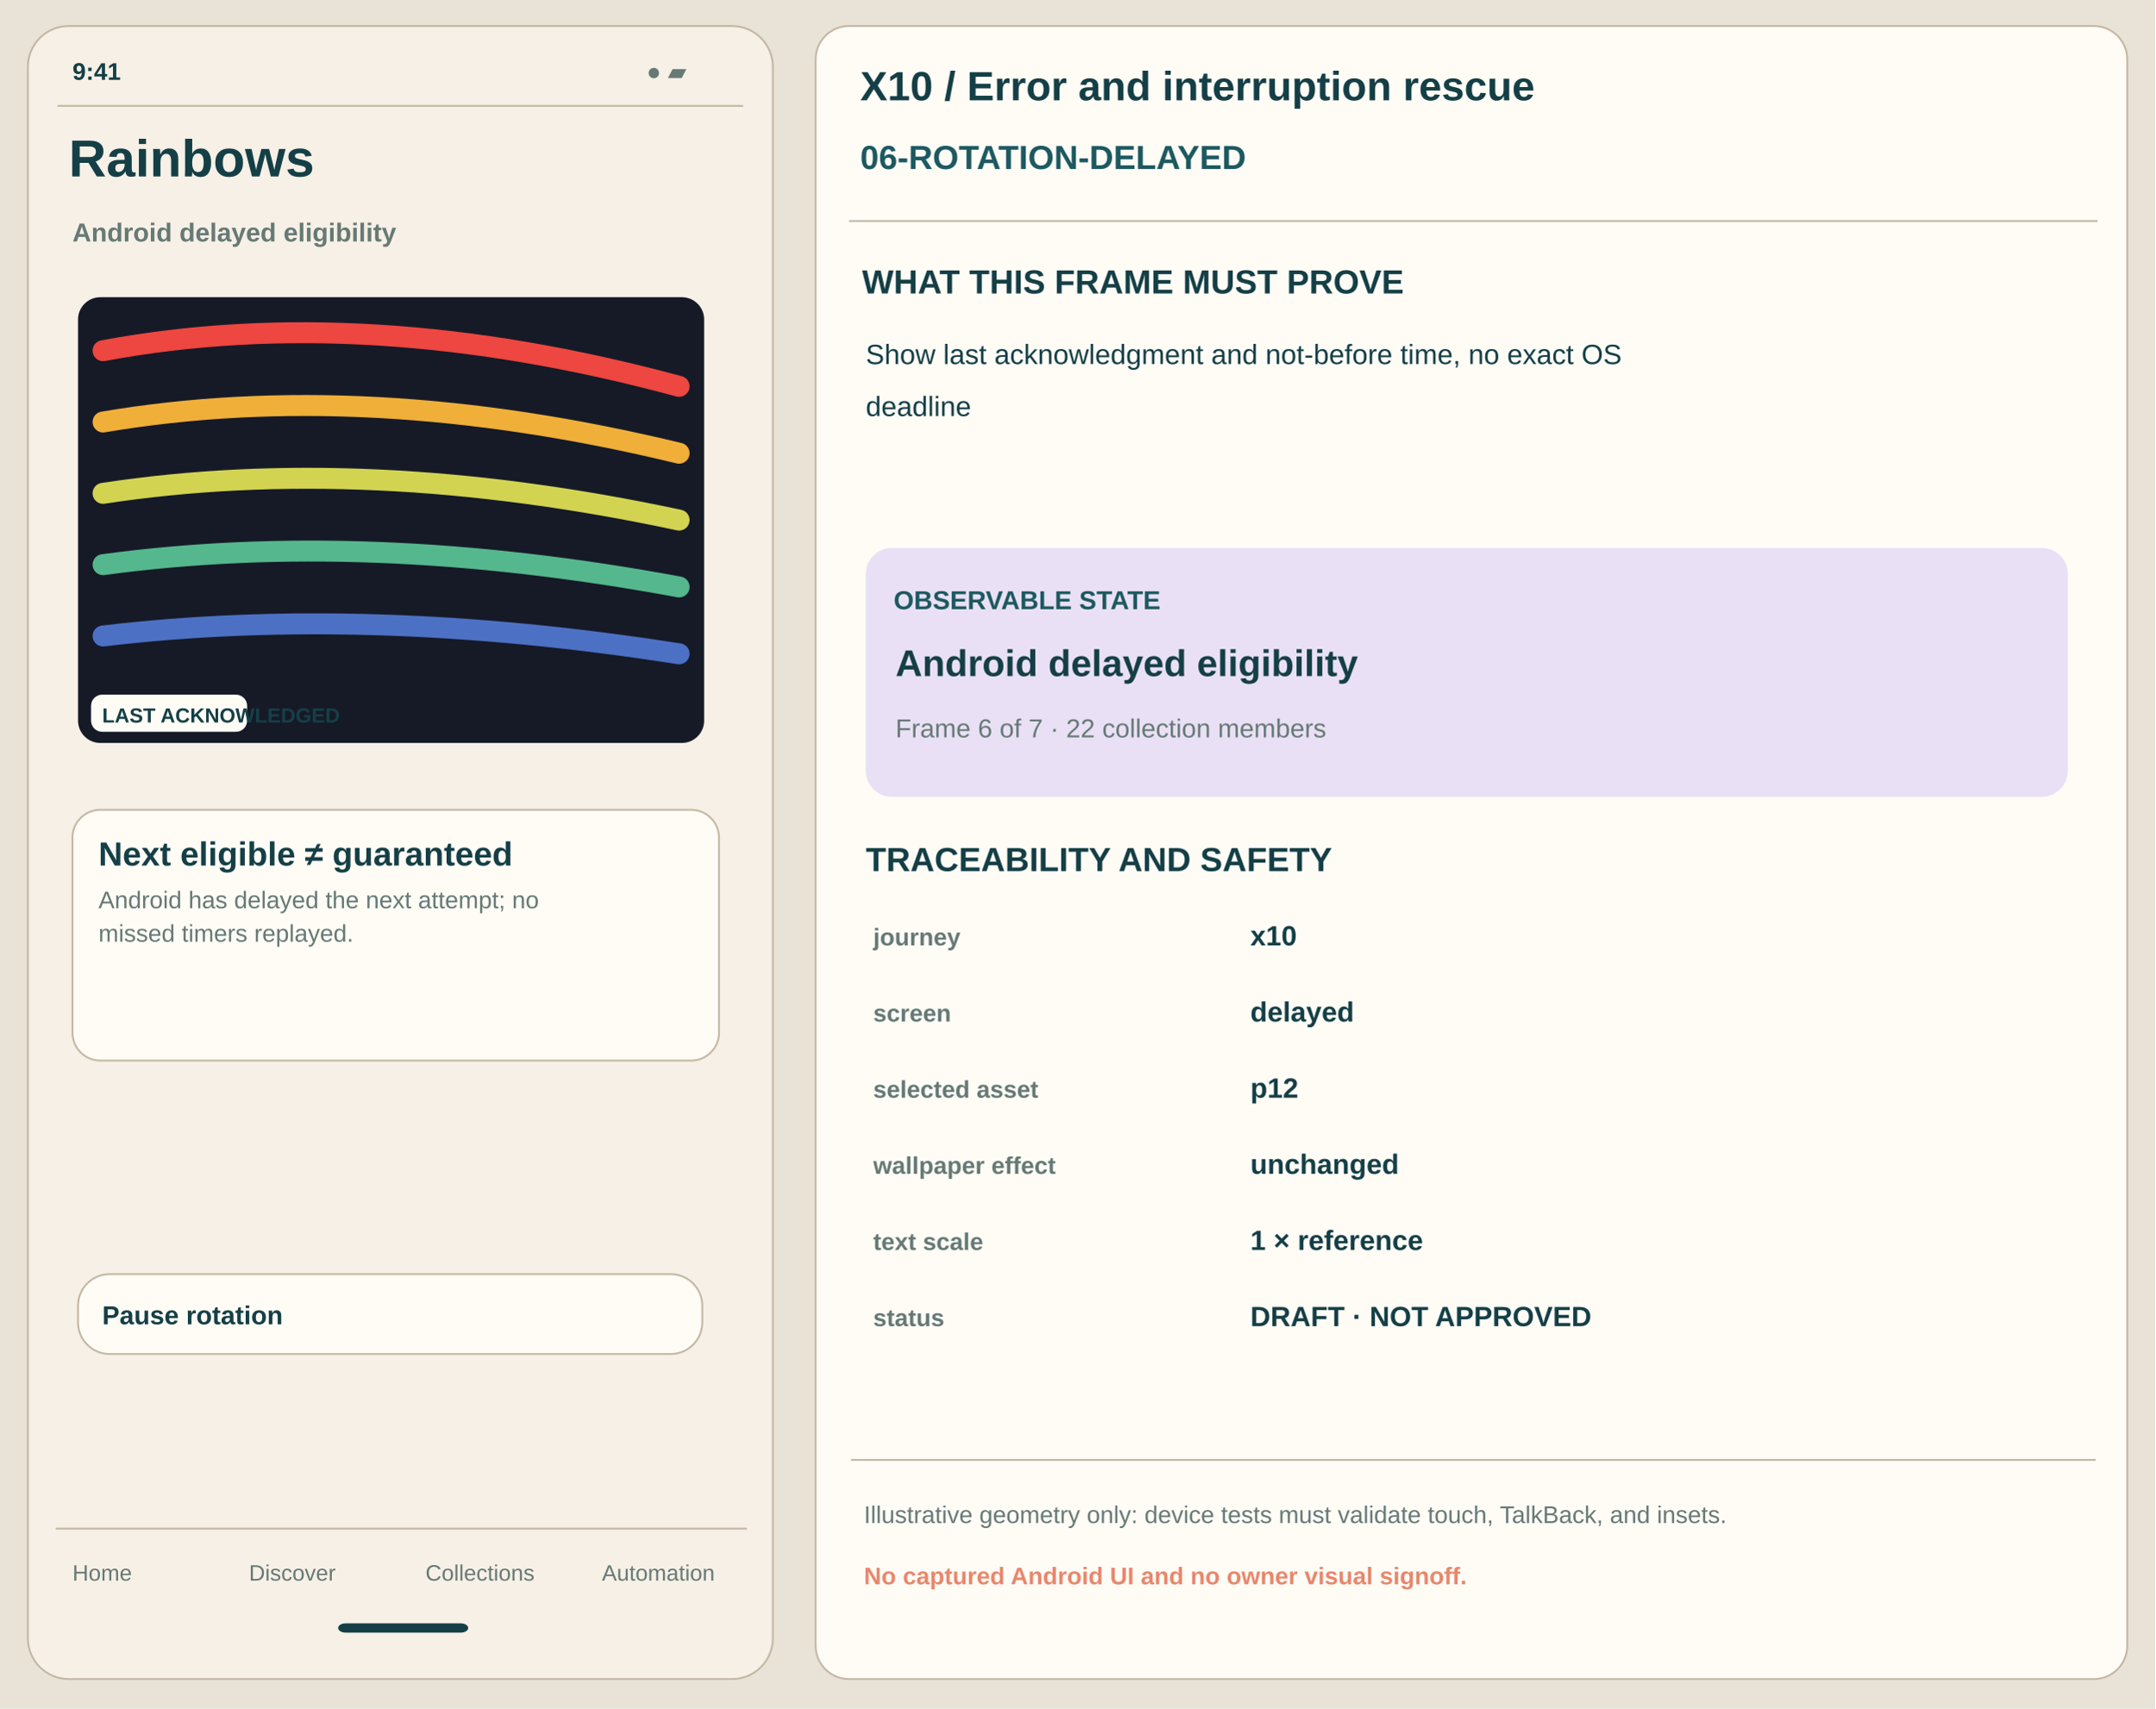
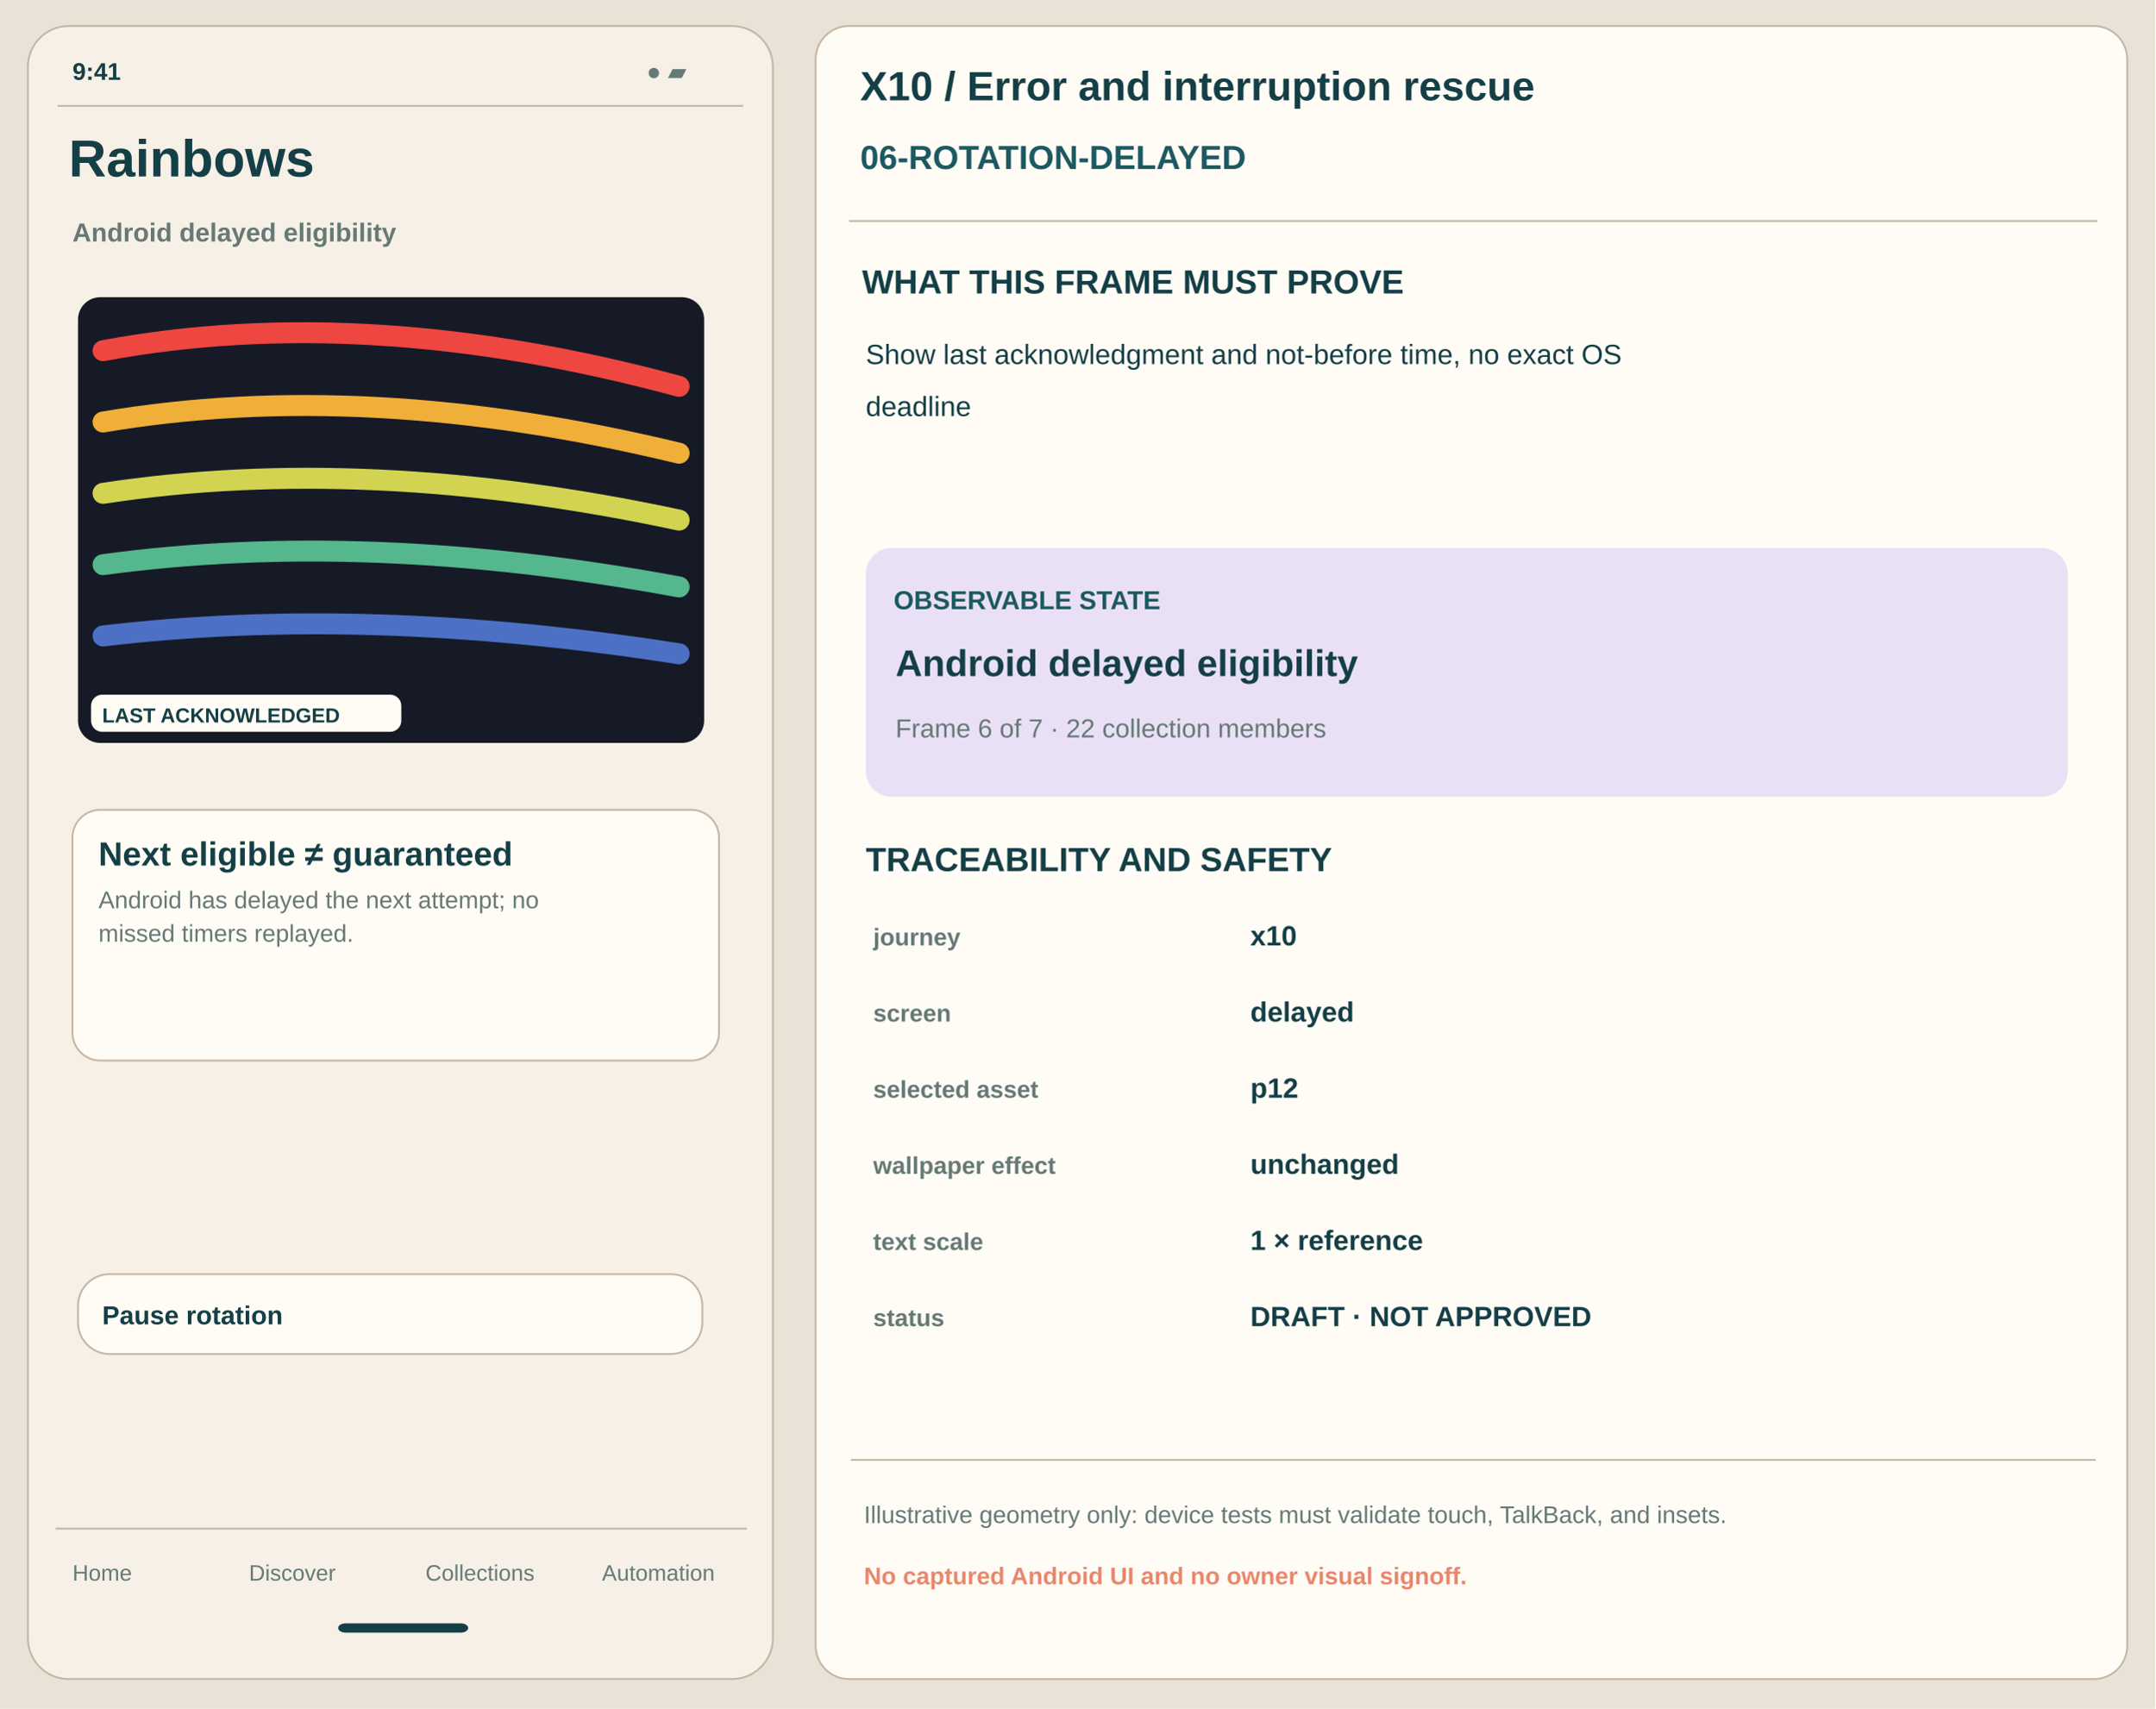
<svg xmlns="http://www.w3.org/2000/svg" width="1160" height="920" viewBox="0 0 1160 920" role="img" aria-label="x10 06-rotation-delayed annotated proposal">
  <rect x="0" y="0" width="1160" height="920" rx="0" fill="#E9E2D6" stroke="none" stroke-width="1" />
  <rect x="15" y="14" width="401" height="890" rx="22" fill="#F6F0E6" stroke="#C4B7A4" stroke-width="1" />
  <text x="39" y="43" font-family="Arial,Helvetica,sans-serif" font-size="13" font-weight="700" fill="#153F46">9:41</text>
  <text x="348" y="43" font-family="Arial,Helvetica,sans-serif" font-size="13" font-weight="550" fill="#667975">● ▰</text>
  <path d="M31 57 H400" stroke="#C4B7A4" />
  <text x="37" y="95" font-family="Arial,Helvetica,sans-serif" font-size="28" font-weight="700" fill="#153F46">Rainbows</text>
  <text x="39" y="130" font-family="Arial,Helvetica,sans-serif" font-size="14" font-weight="550" fill="#667975">Android delayed eligibility</text>
  <rect x="42" y="160" width="337" height="240" rx="12" fill="#161A27" stroke="none" stroke-width="1" />
  <path d="M55.48 188.8 Q197.02 162.4 365.52 208" stroke="#EE4640" stroke-width="11.28" fill="none" stroke-linecap="round" />
  <path d="M55.48 227.2 Q197.02 203.2 365.52 244" stroke="#F0AF38" stroke-width="11.28" fill="none" stroke-linecap="round" />
  <path d="M55.48 265.6 Q197.02 244 365.52 280" stroke="#D2D451" stroke-width="11.28" fill="none" stroke-linecap="round" />
  <path d="M55.48 304 Q197.02 284.8 365.52 316" stroke="#55B78D" stroke-width="11.28" fill="none" stroke-linecap="round" />
  <path d="M55.48 342.4 Q197.02 325.6 365.52 352" stroke="#4C70C4" stroke-width="11.28" fill="none" stroke-linecap="round" />
-   <rect x="49" y="374" width="84" height="20" rx="6" fill="#FFFCF6" stroke="none" stroke-width="1" />
+   <rect x="49" y="374" width="167" height="20" rx="6" fill="#FFFCF6" stroke="none" stroke-width="1" />
  <text x="55" y="389" font-family="Arial,Helvetica,sans-serif" font-size="11" font-weight="700" fill="#153F46">LAST ACKNOWLEDGED</text>
  <rect x="39" y="436" width="348" height="135" rx="15" fill="#FFFCF6" stroke="#C4B7A4" stroke-width="1" />
  <text x="53" y="466" font-family="Arial,Helvetica,sans-serif" font-size="18" font-weight="700" fill="#153F46">Next eligible ≠ guaranteed</text>
  <text x="53" y="489" font-family="Arial,Helvetica,sans-serif" font-size="13" font-weight="440" fill="#667975">Android has delayed the next attempt; no</text>
  <text x="53" y="507" font-family="Arial,Helvetica,sans-serif" font-size="13" font-weight="440" fill="#667975">missed timers replayed.</text>
  <rect x="42" y="686" width="336" height="43" rx="17" fill="#FFFCF6" stroke="#C4B7A4" stroke-width="1" />
  <text x="55" y="713" font-family="Arial,Helvetica,sans-serif" font-size="14" font-weight="650" fill="#153F46">Pause rotation</text>
  <path d="M30 823 H402" stroke="#C4B7A4" />
  <text x="39" y="851" font-family="Arial,Helvetica,sans-serif" font-size="12" font-weight="500" fill="#667975">Home</text>
  <text x="134" y="851" font-family="Arial,Helvetica,sans-serif" font-size="12" font-weight="500" fill="#667975">Discover</text>
  <text x="229" y="851" font-family="Arial,Helvetica,sans-serif" font-size="12" font-weight="500" fill="#667975">Collections</text>
  <text x="324" y="851" font-family="Arial,Helvetica,sans-serif" font-size="12" font-weight="500" fill="#667975">Automation</text>
  <rect x="182" y="874" width="70" height="5" rx="4" fill="#153F46" stroke="none" stroke-width="1" />
  <rect x="439" y="14" width="706" height="890" rx="18" fill="#FFFCF6" stroke="#C4B7A4" stroke-width="1" />
  <text x="463" y="54" font-family="Arial,Helvetica,sans-serif" font-size="22" font-weight="700" fill="#153F46">X10 / Error and interruption rescue</text>
  <text x="463" y="91" font-family="Arial,Helvetica,sans-serif" font-size="18" font-weight="700" fill="#1D5960">06-ROTATION-DELAYED</text>
  <path d="M457 119 H1129" stroke="#C4B7A4" />
  <text x="464" y="158" font-family="Arial,Helvetica,sans-serif" font-size="18" font-weight="700" fill="#153F46">WHAT THIS FRAME MUST PROVE</text>
  <text x="466" y="196" font-family="Arial,Helvetica,sans-serif" font-size="15" font-weight="450" fill="#153F46">Show last acknowledgment and not-before time, no exact OS</text>
  <text x="466" y="224" font-family="Arial,Helvetica,sans-serif" font-size="15" font-weight="450" fill="#153F46">deadline</text>
  <rect x="466" y="295" width="647" height="134" rx="14" fill="#E9E0F5" stroke="none" stroke-width="1" />
  <text x="481" y="328" font-family="Arial,Helvetica,sans-serif" font-size="14" font-weight="700" fill="#1D5960">OBSERVABLE STATE</text>
  <text x="482" y="364" font-family="Arial,Helvetica,sans-serif" font-size="20" font-weight="700" fill="#153F46">Android delayed eligibility</text>
  <text x="482" y="397" font-family="Arial,Helvetica,sans-serif" font-size="14" font-weight="500" fill="#667975">Frame 6 of 7 · 22 collection members</text>
  <text x="466" y="469" font-family="Arial,Helvetica,sans-serif" font-size="18" font-weight="700" fill="#153F46">TRACEABILITY AND SAFETY</text>
  <text x="470" y="509" font-family="Arial,Helvetica,sans-serif" font-size="13" font-weight="650" fill="#667975">journey</text>
  <text x="673" y="509" font-family="Arial,Helvetica,sans-serif" font-size="15" font-weight="600" fill="#153F46">x10</text>
  <text x="470" y="550" font-family="Arial,Helvetica,sans-serif" font-size="13" font-weight="650" fill="#667975">screen</text>
  <text x="673" y="550" font-family="Arial,Helvetica,sans-serif" font-size="15" font-weight="600" fill="#153F46">delayed</text>
  <text x="470" y="591" font-family="Arial,Helvetica,sans-serif" font-size="13" font-weight="650" fill="#667975">selected asset</text>
  <text x="673" y="591" font-family="Arial,Helvetica,sans-serif" font-size="15" font-weight="600" fill="#153F46">p12</text>
  <text x="470" y="632" font-family="Arial,Helvetica,sans-serif" font-size="13" font-weight="650" fill="#667975">wallpaper effect</text>
  <text x="673" y="632" font-family="Arial,Helvetica,sans-serif" font-size="15" font-weight="600" fill="#153F46">unchanged</text>
  <text x="470" y="673" font-family="Arial,Helvetica,sans-serif" font-size="13" font-weight="650" fill="#667975">text scale</text>
  <text x="673" y="673" font-family="Arial,Helvetica,sans-serif" font-size="15" font-weight="600" fill="#153F46">1 × reference</text>
  <text x="470" y="714" font-family="Arial,Helvetica,sans-serif" font-size="13" font-weight="650" fill="#667975">status</text>
  <text x="673" y="714" font-family="Arial,Helvetica,sans-serif" font-size="15" font-weight="600" fill="#153F46">DRAFT · NOT APPROVED</text>
  <path d="M458 786 H1128" stroke="#C4B7A4" />
  <text x="465" y="820" font-family="Arial,Helvetica,sans-serif" font-size="13" font-weight="500" fill="#667975">Illustrative geometry only: device tests must validate touch, TalkBack, and insets.</text>
  <text x="465" y="853" font-family="Arial,Helvetica,sans-serif" font-size="13" font-weight="700" fill="#E8876C">No captured Android UI and no owner visual signoff.</text>
</svg>
